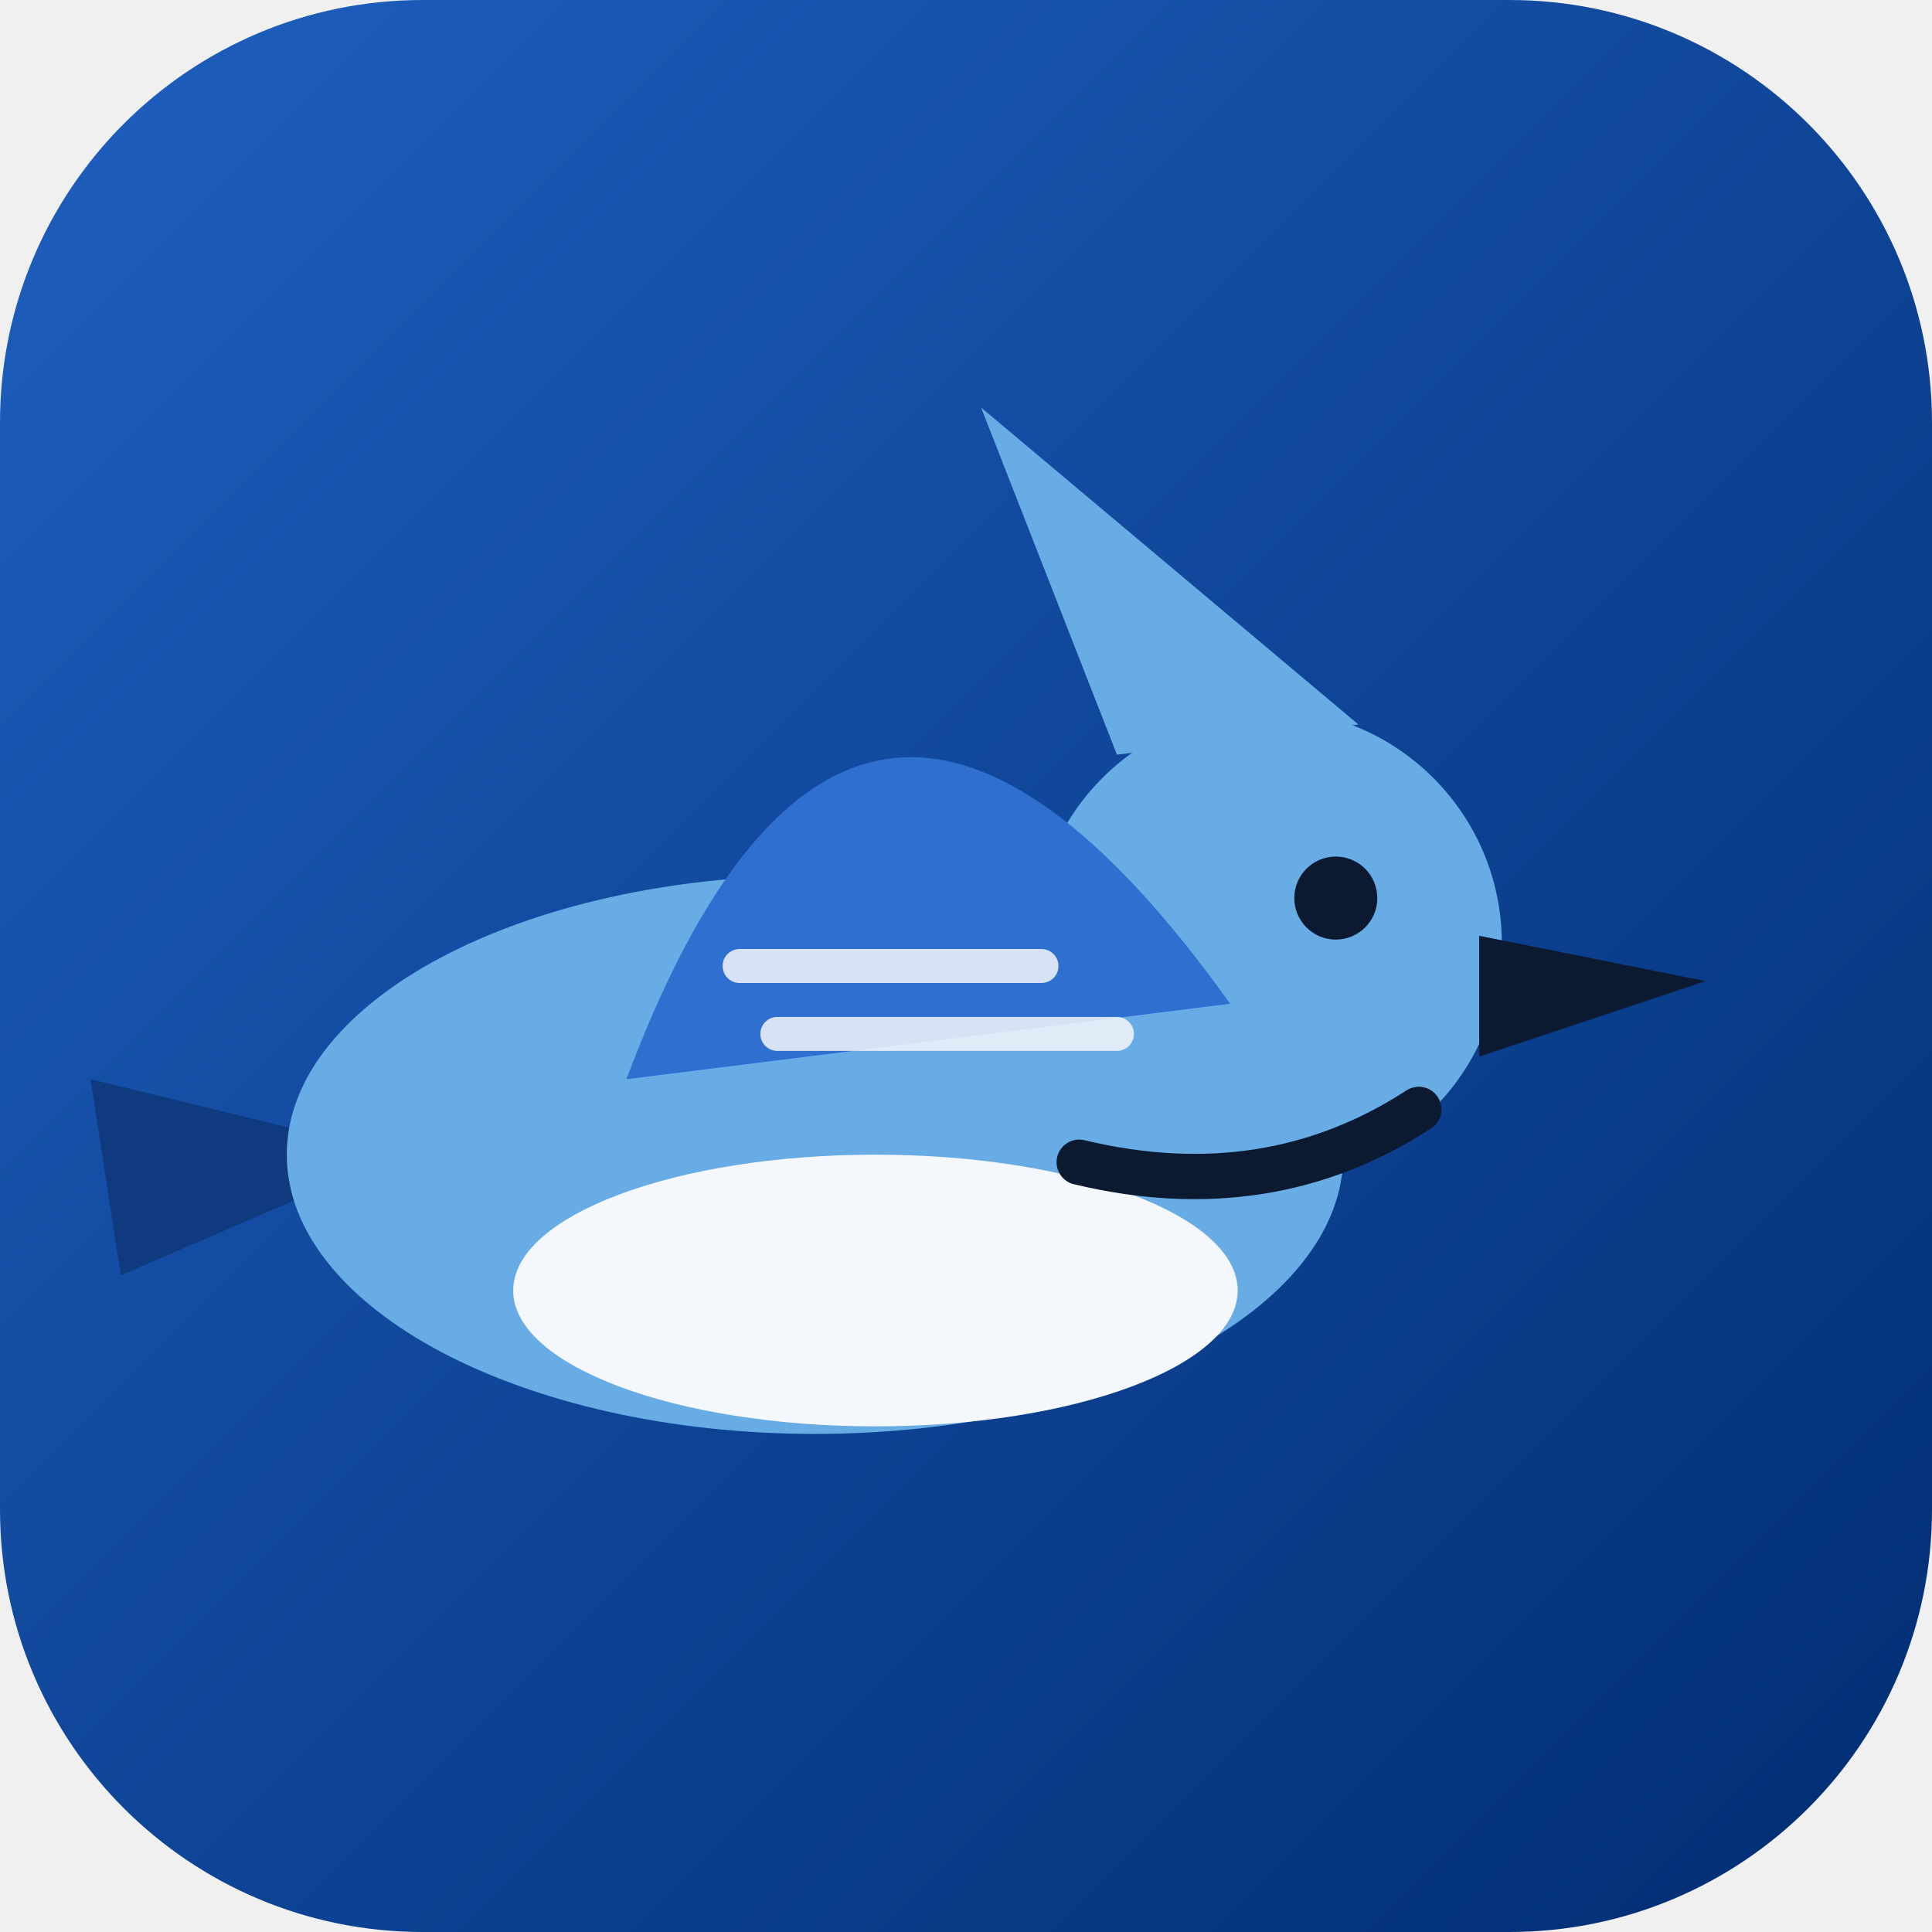
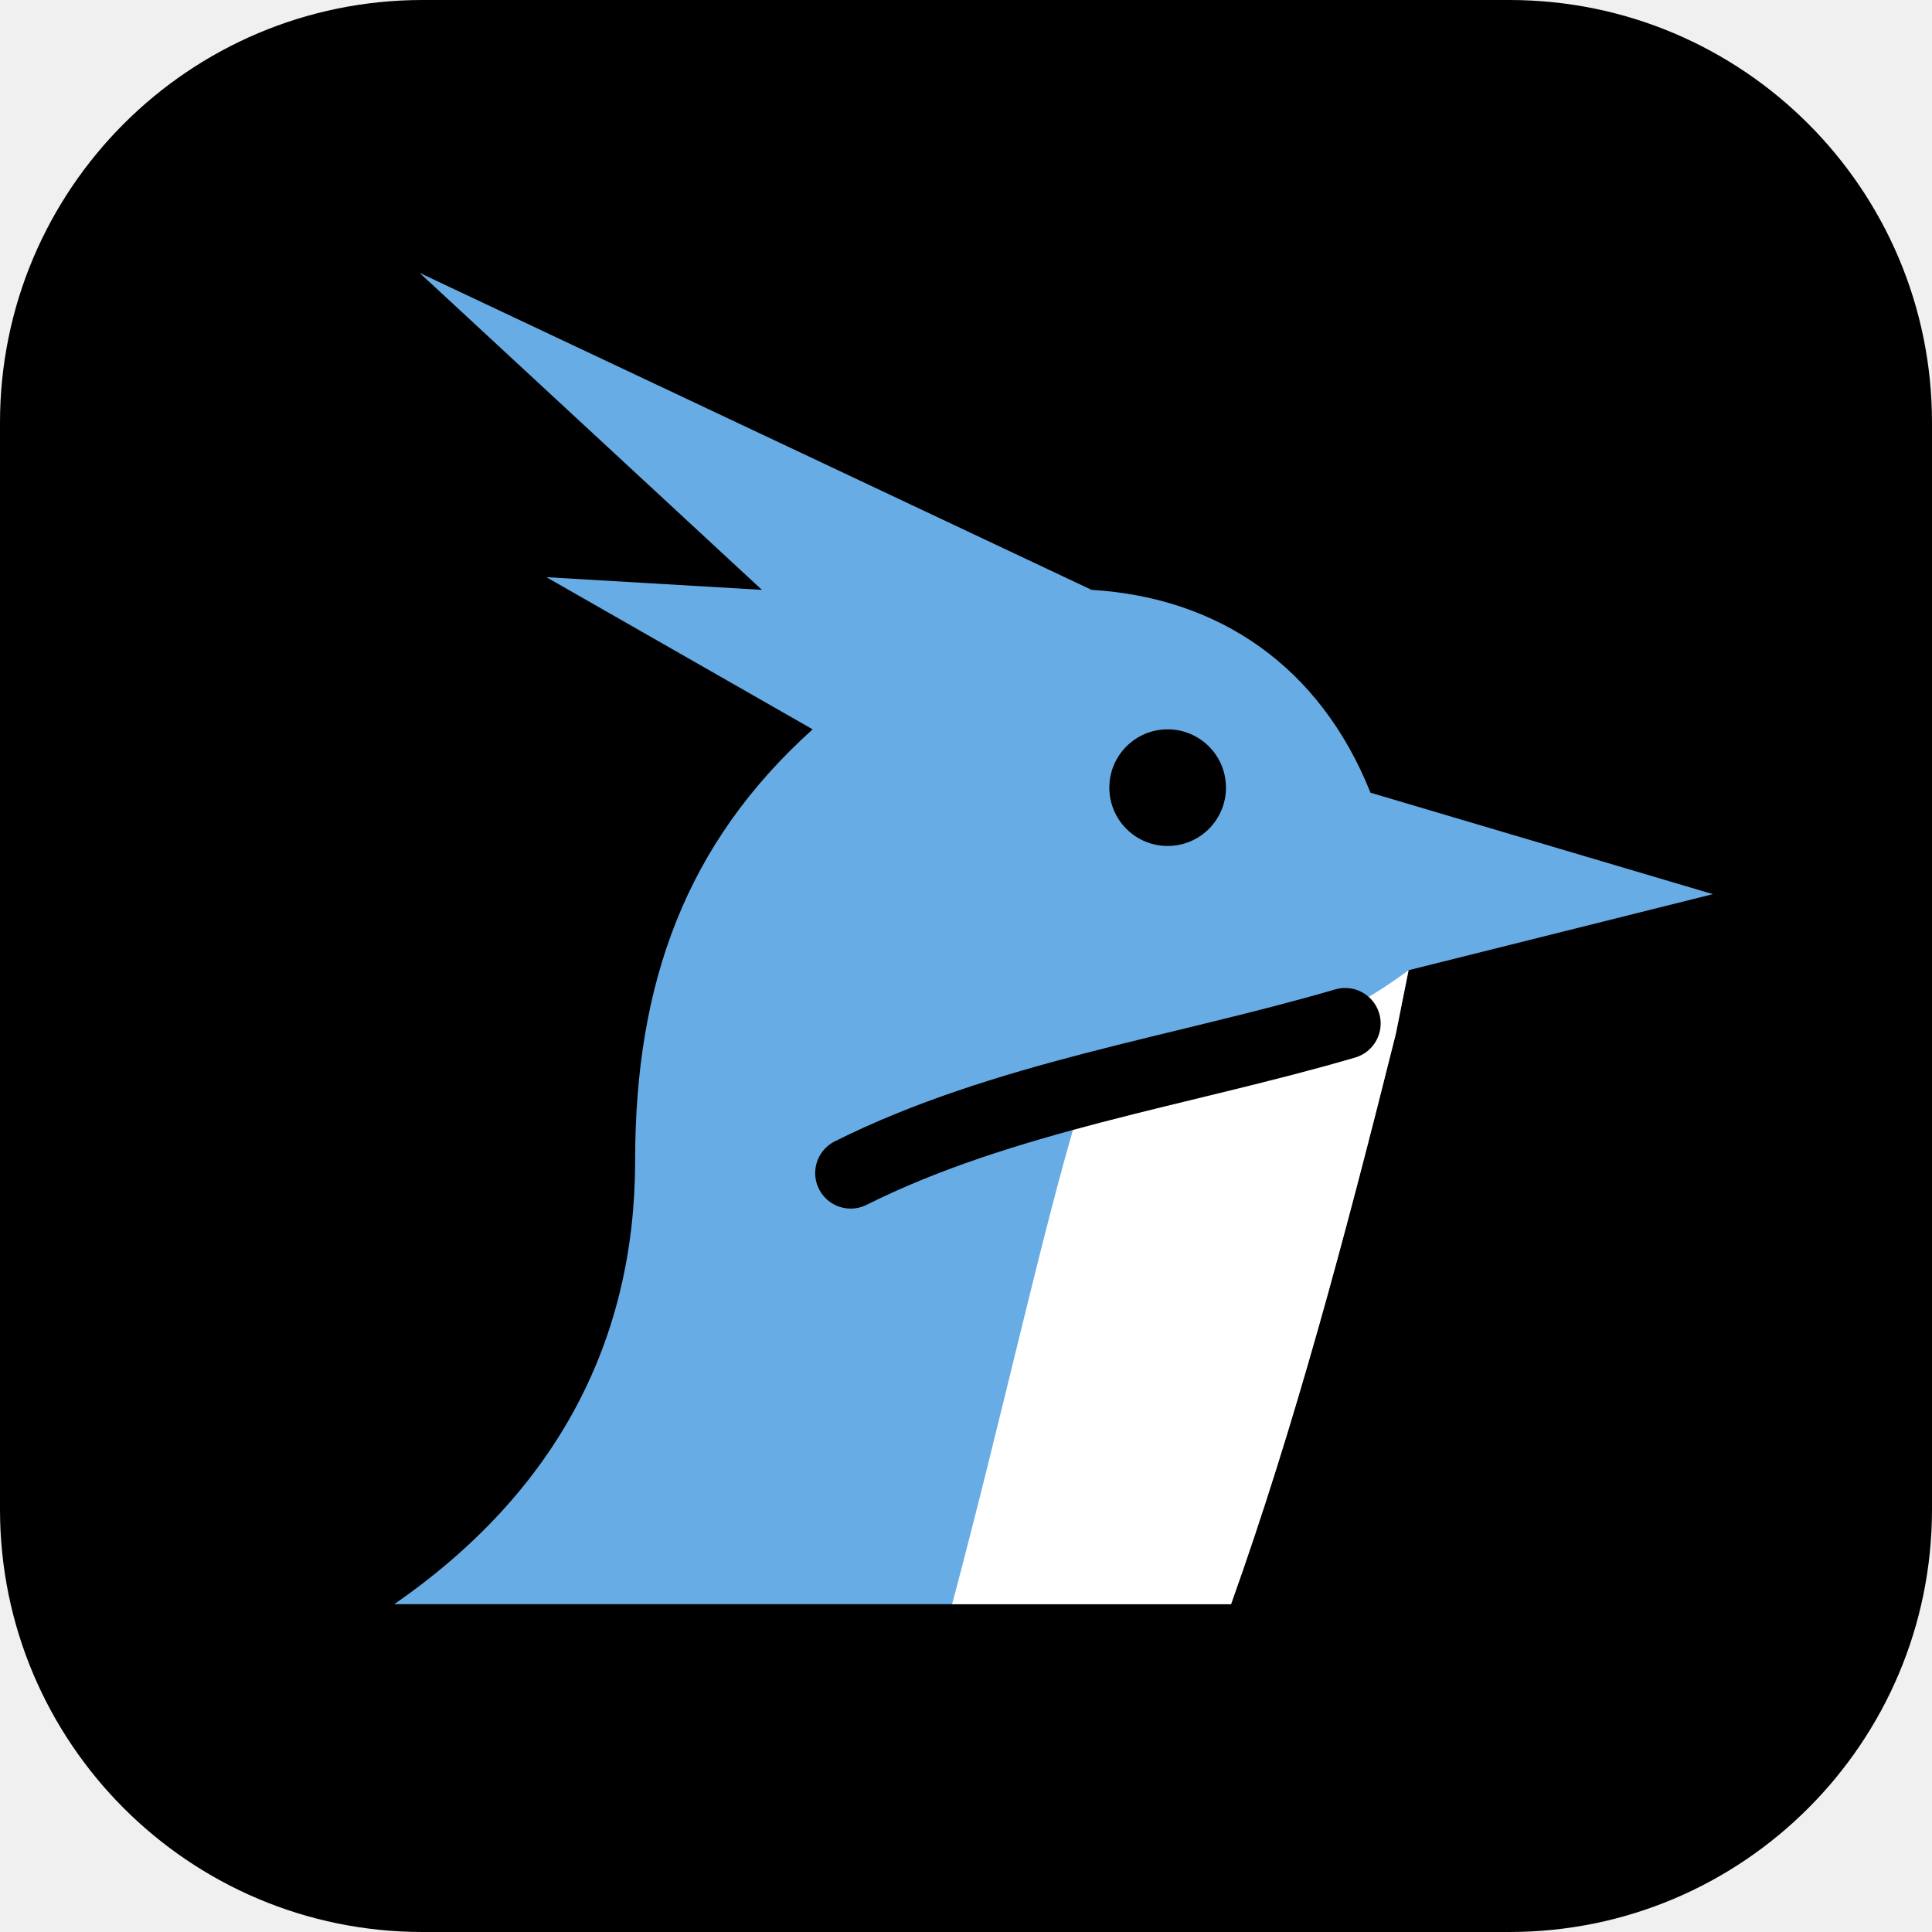
- <svg xmlns="http://www.w3.org/2000/svg" viewBox="0 0 512 512">
-   <defs>
-     <linearGradient id="bg" x1="0" y1="0" x2="1" y2="1">
-       <stop offset="0" stop-color="#1F5FBF" />
-       <stop offset="1" stop-color="#002D72" />
-     </linearGradient>
-   </defs>
-   <rect width="512" height="512" rx="112" fill="url(#bg)" />
-   <g transform="translate(256 276)">
-     <path d="M-150 30 L-232 10 L-224 62 Z" fill="#0F3A7F" />
-     <ellipse cx="-40" cy="30" rx="140" ry="74" fill="#68ACE5" />
-     <ellipse cx="-24" cy="66" rx="96" ry="36" fill="#F4F7FB" />
-     <circle cx="80" cy="-26" r="62" fill="#68ACE5" />
-     <path d="M40 -76 L4 -168 L104 -84 Z" fill="#68ACE5" />
-     <path d="M136 -28 L196 -16 L136 4 Z" fill="#0B1A31" />
-     <circle cx="98" cy="-38" r="11" fill="#0B1A31" />
-     <path d="M30 32 Q80 44 120 18" stroke="#0B1A31" stroke-width="12" fill="none" stroke-linecap="round" />
-     <path d="M-90 10 Q-30 -150 70 -10 Z" fill="#2F6FD0" />
-     <path d="M-60 -20 L20 -20 M-50 -2 L40 -2" stroke="#F4F7FB" stroke-width="9" stroke-linecap="round" opacity=".85" />
+ <svg xmlns="http://www.w3.org/2000/svg" viewBox="0 0 64 64">
+   <rect width="64" height="64" rx="14" fill="#000" />
+   <g transform="translate(5.5 4) scale(.84)">
+     <path fill="#68ACE5" d="M61 30.5 L47.5 26.5 C45.5 21.5 41.5 18.8 36.5 18.5 L10 6 L23.5 18.5 L15 18 L25.5 24 C20.5 28.5 18.5 34 18.5 41 C18.5 48 15.5 54 9 58.5 L42 58.5 C44.5 51.5 46.5 44 48.5 36 L49 33.5 Z" />
+     <path fill="#FFFFFF" d="M49 33.5 L48.5 36 C46.5 44 44.5 51.5 42 58.5 L31 58.5 C33 51 34.5 44 36 39 C40 37.5 45 36.5 49 33.5 Z" />
+     <path fill="none" stroke="#000" stroke-width="2.8" stroke-linecap="round" d="M27 41.5 C33 38.5 40 37.5 46.5 35.6" />
+     <circle cx="39.5" cy="26.3" r="2.3" fill="#000" />
  </g>
</svg>
